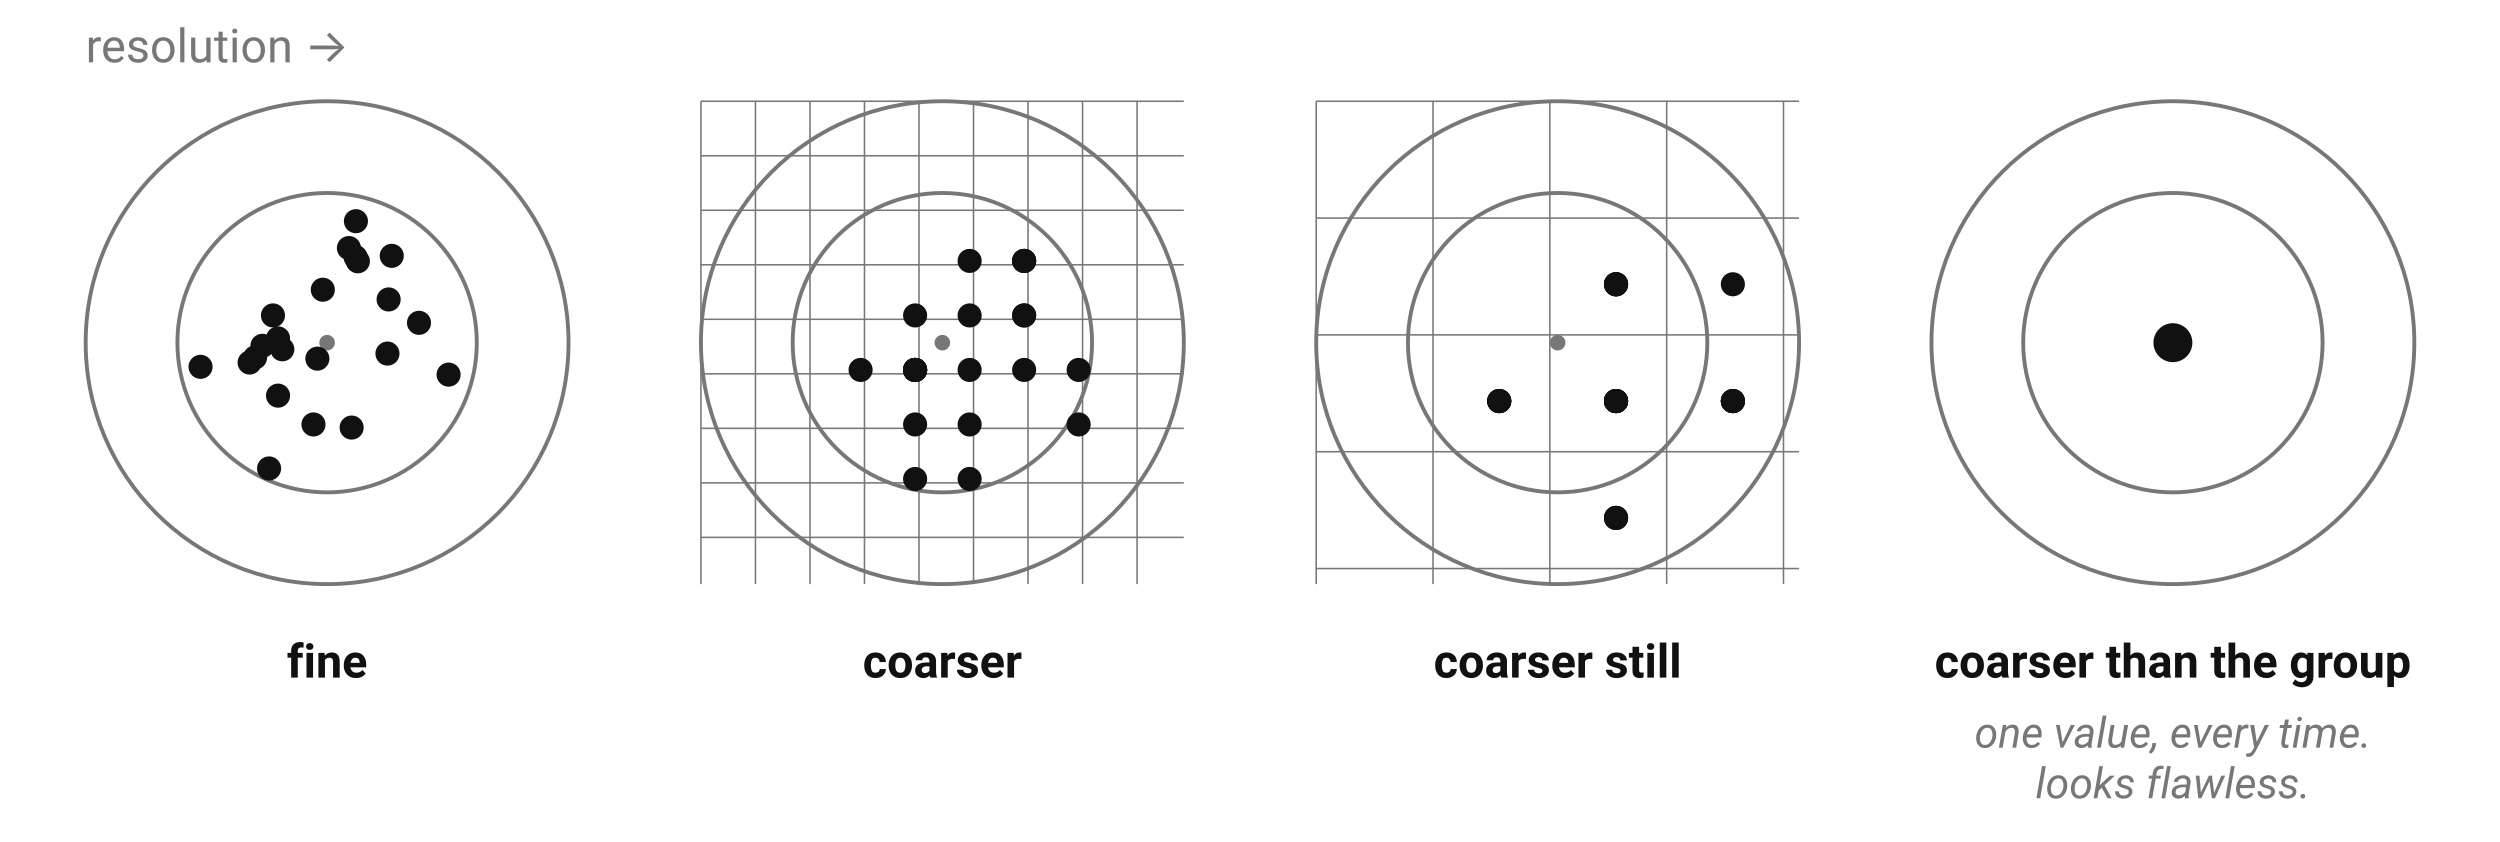
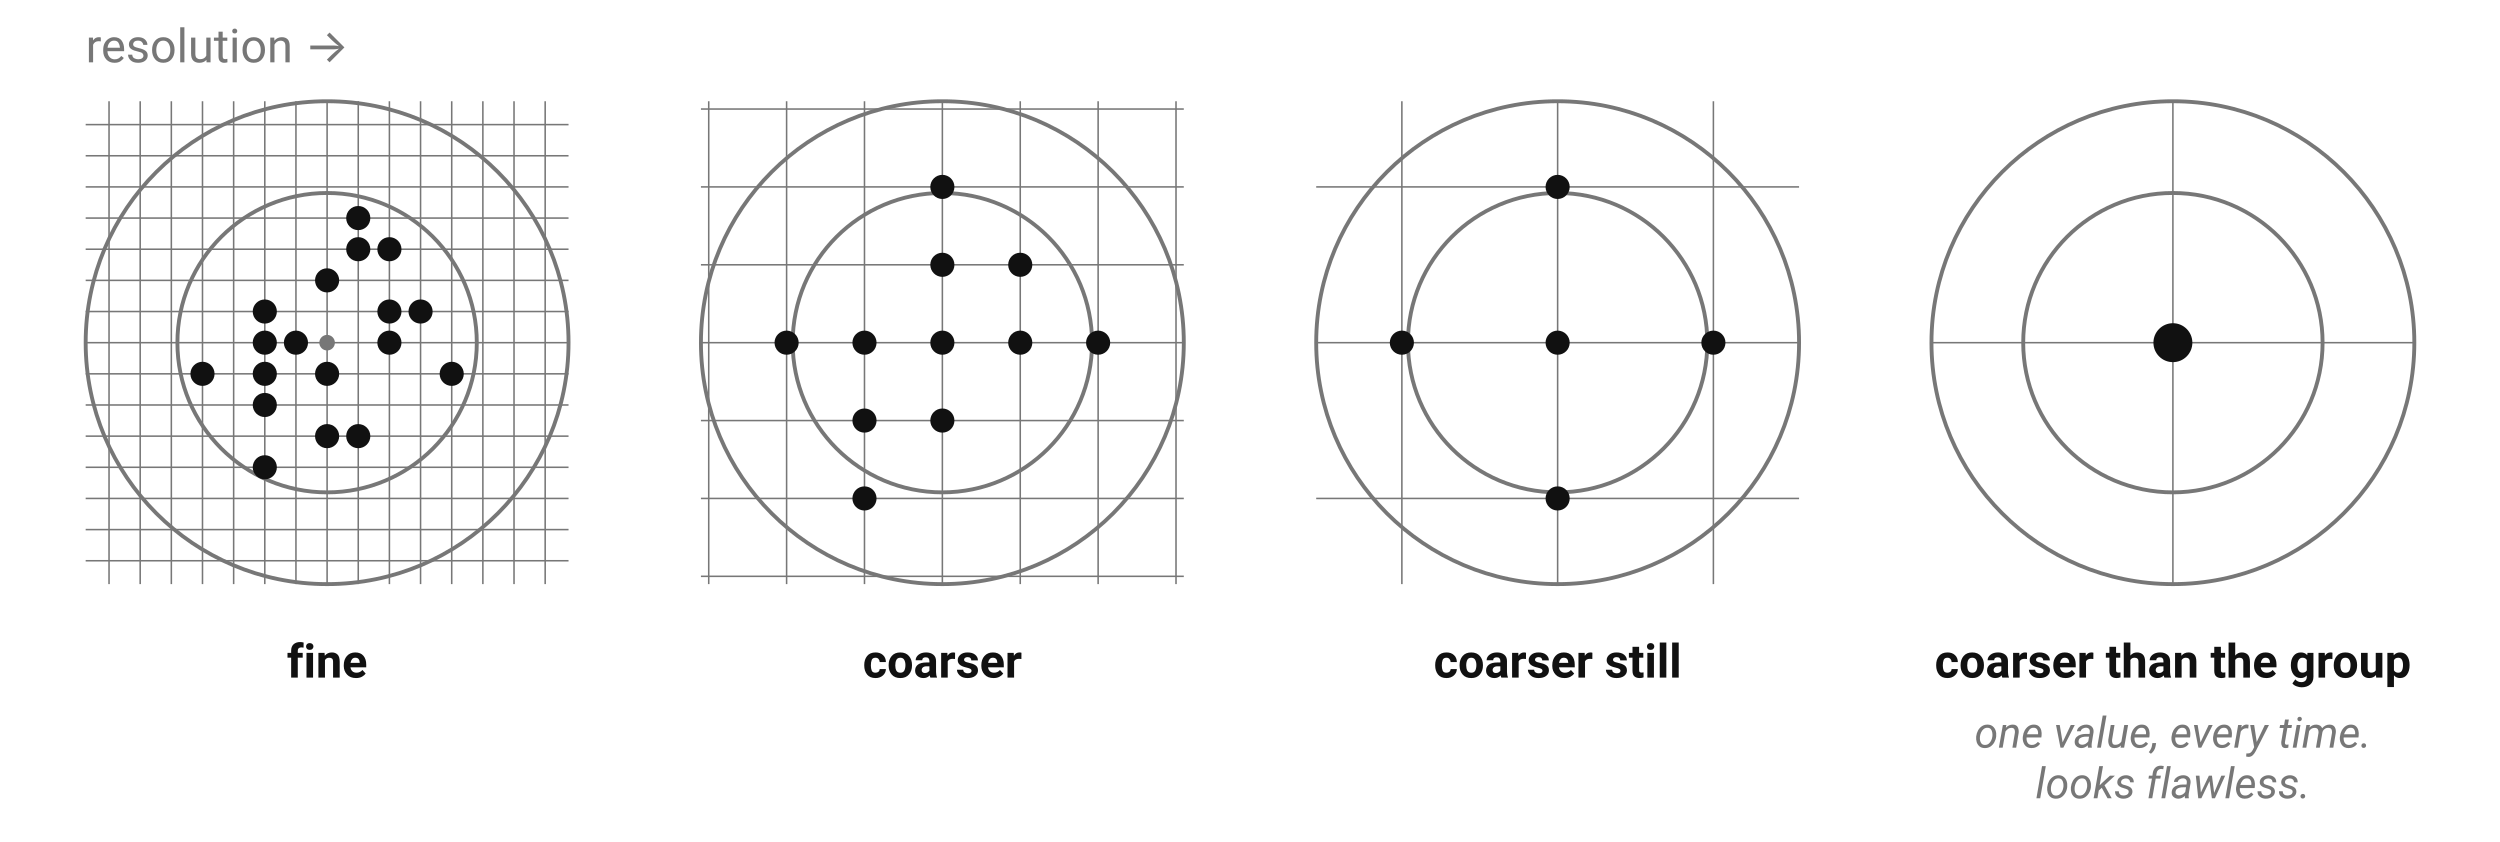
<svg xmlns="http://www.w3.org/2000/svg" width="642" height="216" viewBox="0 0 642 216" role="img">
  <circle cx="84" cy="88" r="62" fill="none" stroke="#777" stroke-width="1" />
  <circle cx="84" cy="88" r="38.44" fill="none" stroke="#777" stroke-width="1" />
  <circle cx="84" cy="88" r="2" fill="#777" />
-   <circle cx="67.4" cy="88.8" r="3.1" fill="#111" />
-   <circle cx="82.9" cy="74.4" r="3.1" fill="#111" />
-   <circle cx="91.4" cy="56.8" r="3.1" fill="#111" />
-   <circle cx="71.4" cy="101.6" r="3.1" fill="#111" />
-   <circle cx="51.5" cy="94.2" r="3.1" fill="#111" />
-   <circle cx="90.3" cy="109.8" r="3.1" fill="#111" />
-   <circle cx="80.5" cy="109.0" r="3.1" fill="#111" />
-   <circle cx="107.6" cy="82.9" r="3.1" fill="#111" />
-   <circle cx="81.5" cy="92.1" r="3.1" fill="#111" />
-   <circle cx="64.1" cy="93.1" r="3.1" fill="#111" />
-   <circle cx="70.1" cy="81.0" r="3.1" fill="#111" />
-   <circle cx="91.9" cy="67.1" r="3.1" fill="#111" />
-   <circle cx="99.5" cy="90.8" r="3.1" fill="#111" />
-   <circle cx="72.5" cy="89.7" r="3.1" fill="#111" />
-   <circle cx="91.3" cy="66.0" r="3.1" fill="#111" />
-   <circle cx="65.5" cy="91.8" r="3.1" fill="#111" />
-   <circle cx="99.8" cy="76.9" r="3.1" fill="#111" />
-   <circle cx="89.6" cy="63.7" r="3.1" fill="#111" />
-   <circle cx="71.4" cy="86.9" r="3.1" fill="#111" />
-   <circle cx="115.2" cy="96.2" r="3.1" fill="#111" />
-   <circle cx="100.6" cy="65.7" r="3.1" fill="#111" />
-   <circle cx="69.1" cy="120.3" r="3.1" fill="#111" />
+   <line x1="28" y1="26" x2="28" y2="150" stroke="#777" stroke-width="0.4" />
+   <line x1="22" y1="32" x2="146" y2="32" stroke="#777" stroke-width="0.4" />
+   <line x1="36" y1="26" x2="36" y2="150" stroke="#777" stroke-width="0.4" />
+   <line x1="22" y1="40" x2="146" y2="40" stroke="#777" stroke-width="0.4" />
+   <line x1="44" y1="26" x2="44" y2="150" stroke="#777" stroke-width="0.4" />
+   <line x1="22" y1="48" x2="146" y2="48" stroke="#777" stroke-width="0.4" />
+   <line x1="52" y1="26" x2="52" y2="150" stroke="#777" stroke-width="0.4" />
+   <line x1="22" y1="56" x2="146" y2="56" stroke="#777" stroke-width="0.4" />
+   <line x1="60" y1="26" x2="60" y2="150" stroke="#777" stroke-width="0.4" />
+   <line x1="22" y1="64" x2="146" y2="64" stroke="#777" stroke-width="0.4" />
+   <line x1="68" y1="26" x2="68" y2="150" stroke="#777" stroke-width="0.4" />
+   <line x1="22" y1="72" x2="146" y2="72" stroke="#777" stroke-width="0.4" />
+   <line x1="76" y1="26" x2="76" y2="150" stroke="#777" stroke-width="0.4" />
+   <line x1="22" y1="80" x2="146" y2="80" stroke="#777" stroke-width="0.4" />
+   <line x1="84" y1="26" x2="84" y2="150" stroke="#777" stroke-width="0.4" />
+   <line x1="22" y1="88" x2="146" y2="88" stroke="#777" stroke-width="0.4" />
+   <line x1="92" y1="26" x2="92" y2="150" stroke="#777" stroke-width="0.4" />
+   <line x1="22" y1="96" x2="146" y2="96" stroke="#777" stroke-width="0.4" />
+   <line x1="100" y1="26" x2="100" y2="150" stroke="#777" stroke-width="0.4" />
+   <line x1="22" y1="104" x2="146" y2="104" stroke="#777" stroke-width="0.4" />
+   <line x1="108" y1="26" x2="108" y2="150" stroke="#777" stroke-width="0.4" />
+   <line x1="22" y1="112" x2="146" y2="112" stroke="#777" stroke-width="0.4" />
+   <line x1="116" y1="26" x2="116" y2="150" stroke="#777" stroke-width="0.4" />
+   <line x1="22" y1="120" x2="146" y2="120" stroke="#777" stroke-width="0.4" />
+   <line x1="124" y1="26" x2="124" y2="150" stroke="#777" stroke-width="0.4" />
+   <line x1="22" y1="128" x2="146" y2="128" stroke="#777" stroke-width="0.4" />
+   <line x1="132" y1="26" x2="132" y2="150" stroke="#777" stroke-width="0.4" />
+   <line x1="22" y1="136" x2="146" y2="136" stroke="#777" stroke-width="0.4" />
+   <line x1="140" y1="26" x2="140" y2="150" stroke="#777" stroke-width="0.4" />
+   <line x1="22" y1="144" x2="146" y2="144" stroke="#777" stroke-width="0.4" />
+   <circle cx="68.0" cy="88.0" r="3.1" fill="#111" />
+   <circle cx="84.0" cy="72.0" r="3.1" fill="#111" />
+   <circle cx="92.0" cy="56.0" r="3.1" fill="#111" />
+   <circle cx="68.0" cy="104.0" r="3.1" fill="#111" />
+   <circle cx="52.0" cy="96.0" r="3.1" fill="#111" />
+   <circle cx="92.0" cy="112.0" r="3.1" fill="#111" />
+   <circle cx="84.0" cy="112.0" r="3.1" fill="#111" />
+   <circle cx="108.0" cy="80.0" r="3.1" fill="#111" />
+   <circle cx="84.0" cy="96.0" r="3.1" fill="#111" />
+   <circle cx="68.0" cy="96.0" r="3.1" fill="#111" />
+   <circle cx="68.0" cy="80.0" r="3.1" fill="#111" />
+   <circle cx="92.0" cy="64.0" r="3.1" fill="#111" />
+   <circle cx="100.0" cy="88.0" r="3.1" fill="#111" />
+   <circle cx="76.0" cy="88.0" r="3.1" fill="#111" />
+   <circle cx="100.0" cy="80.0" r="3.1" fill="#111" />
+   <circle cx="116.0" cy="96.0" r="3.1" fill="#111" />
+   <circle cx="100.0" cy="64.0" r="3.1" fill="#111" />
+   <circle cx="68.0" cy="120.0" r="3.1" fill="#111" />
  <text x="84" y="174" text-anchor="middle" font-family="system-ui, -apple-system, Segoe UI, Roboto, sans-serif" font-size="12" font-weight="600" fill="#111">fine</text>
  <circle cx="242" cy="88" r="62" fill="none" stroke="#777" stroke-width="1" />
  <circle cx="242" cy="88" r="38.44" fill="none" stroke="#777" stroke-width="1" />
  <circle cx="242" cy="88" r="2" fill="#777" />
-   <line x1="180" y1="26" x2="180" y2="150" stroke="#777" stroke-width="0.4" />
-   <line x1="180" y1="26" x2="304" y2="26" stroke="#777" stroke-width="0.4" />
-   <line x1="194" y1="26" x2="194" y2="150" stroke="#777" stroke-width="0.4" />
-   <line x1="180" y1="40" x2="304" y2="40" stroke="#777" stroke-width="0.4" />
-   <line x1="208" y1="26" x2="208" y2="150" stroke="#777" stroke-width="0.4" />
-   <line x1="180" y1="54" x2="304" y2="54" stroke="#777" stroke-width="0.4" />
+   <line x1="182" y1="26" x2="182" y2="150" stroke="#777" stroke-width="0.4" />
+   <line x1="180" y1="28" x2="304" y2="28" stroke="#777" stroke-width="0.4" />
+   <line x1="202" y1="26" x2="202" y2="150" stroke="#777" stroke-width="0.4" />
+   <line x1="180" y1="48" x2="304" y2="48" stroke="#777" stroke-width="0.4" />
  <line x1="222" y1="26" x2="222" y2="150" stroke="#777" stroke-width="0.4" />
  <line x1="180" y1="68" x2="304" y2="68" stroke="#777" stroke-width="0.4" />
-   <line x1="236" y1="26" x2="236" y2="150" stroke="#777" stroke-width="0.4" />
-   <line x1="180" y1="82" x2="304" y2="82" stroke="#777" stroke-width="0.4" />
-   <line x1="250" y1="26" x2="250" y2="150" stroke="#777" stroke-width="0.4" />
-   <line x1="180" y1="96" x2="304" y2="96" stroke="#777" stroke-width="0.4" />
-   <line x1="264" y1="26" x2="264" y2="150" stroke="#777" stroke-width="0.4" />
-   <line x1="180" y1="110" x2="304" y2="110" stroke="#777" stroke-width="0.4" />
-   <line x1="278" y1="26" x2="278" y2="150" stroke="#777" stroke-width="0.4" />
-   <line x1="180" y1="124" x2="304" y2="124" stroke="#777" stroke-width="0.4" />
-   <line x1="292" y1="26" x2="292" y2="150" stroke="#777" stroke-width="0.4" />
-   <line x1="180" y1="138" x2="304" y2="138" stroke="#777" stroke-width="0.4" />
-   <circle cx="235.0" cy="95.0" r="3.1" fill="#111" />
-   <circle cx="249.0" cy="81.0" r="3.1" fill="#111" />
-   <circle cx="263.0" cy="67.0" r="3.1" fill="#111" />
-   <circle cx="235.0" cy="109.0" r="3.1" fill="#111" />
-   <circle cx="221.0" cy="95.0" r="3.1" fill="#111" />
-   <circle cx="249.0" cy="123.0" r="3.1" fill="#111" />
-   <circle cx="249.0" cy="109.0" r="3.1" fill="#111" />
-   <circle cx="277.0" cy="95.0" r="3.1" fill="#111" />
-   <circle cx="249.0" cy="95.0" r="3.1" fill="#111" />
-   <circle cx="235.0" cy="95.0" r="3.1" fill="#111" />
-   <circle cx="235.0" cy="81.0" r="3.1" fill="#111" />
-   <circle cx="263.0" cy="81.0" r="3.1" fill="#111" />
-   <circle cx="263.0" cy="95.0" r="3.1" fill="#111" />
-   <circle cx="235.0" cy="95.0" r="3.1" fill="#111" />
-   <circle cx="263.0" cy="67.0" r="3.1" fill="#111" />
-   <circle cx="235.0" cy="95.0" r="3.1" fill="#111" />
-   <circle cx="263.0" cy="81.0" r="3.1" fill="#111" />
-   <circle cx="249.0" cy="67.0" r="3.1" fill="#111" />
-   <circle cx="235.0" cy="95.0" r="3.1" fill="#111" />
-   <circle cx="277.0" cy="109.0" r="3.1" fill="#111" />
-   <circle cx="263.0" cy="67.0" r="3.1" fill="#111" />
-   <circle cx="235.0" cy="123.0" r="3.1" fill="#111" />
+   <line x1="242" y1="26" x2="242" y2="150" stroke="#777" stroke-width="0.4" />
+   <line x1="180" y1="88" x2="304" y2="88" stroke="#777" stroke-width="0.4" />
+   <line x1="262" y1="26" x2="262" y2="150" stroke="#777" stroke-width="0.4" />
+   <line x1="180" y1="108" x2="304" y2="108" stroke="#777" stroke-width="0.4" />
+   <line x1="282" y1="26" x2="282" y2="150" stroke="#777" stroke-width="0.4" />
+   <line x1="180" y1="128" x2="304" y2="128" stroke="#777" stroke-width="0.4" />
+   <line x1="302" y1="26" x2="302" y2="150" stroke="#777" stroke-width="0.4" />
+   <line x1="180" y1="148" x2="304" y2="148" stroke="#777" stroke-width="0.4" />
+   <circle cx="222.0" cy="88.0" r="3.1" fill="#111" />
+   <circle cx="242.0" cy="68.0" r="3.1" fill="#111" />
+   <circle cx="242.0" cy="48.0" r="3.1" fill="#111" />
+   <circle cx="222.0" cy="108.0" r="3.1" fill="#111" />
+   <circle cx="202.0" cy="88.0" r="3.1" fill="#111" />
+   <circle cx="242.0" cy="108.0" r="3.1" fill="#111" />
+   <circle cx="262.0" cy="88.0" r="3.1" fill="#111" />
+   <circle cx="242.0" cy="88.0" r="3.1" fill="#111" />
+   <circle cx="262.0" cy="68.0" r="3.1" fill="#111" />
+   <circle cx="282.0" cy="88.0" r="3.1" fill="#111" />
+   <circle cx="222.0" cy="128.0" r="3.1" fill="#111" />
  <text x="242" y="174" text-anchor="middle" font-family="system-ui, -apple-system, Segoe UI, Roboto, sans-serif" font-size="12" font-weight="600" fill="#111">coarser</text>
  <circle cx="400" cy="88" r="62" fill="none" stroke="#777" stroke-width="1" />
  <circle cx="400" cy="88" r="38.44" fill="none" stroke="#777" stroke-width="1" />
  <circle cx="400" cy="88" r="2" fill="#777" />
-   <line x1="338" y1="26" x2="338" y2="150" stroke="#777" stroke-width="0.4" />
-   <line x1="338" y1="26" x2="462" y2="26" stroke="#777" stroke-width="0.4" />
-   <line x1="368" y1="26" x2="368" y2="150" stroke="#777" stroke-width="0.4" />
-   <line x1="338" y1="56" x2="462" y2="56" stroke="#777" stroke-width="0.4" />
-   <line x1="398" y1="26" x2="398" y2="150" stroke="#777" stroke-width="0.4" />
-   <line x1="338" y1="86" x2="462" y2="86" stroke="#777" stroke-width="0.4" />
-   <line x1="428" y1="26" x2="428" y2="150" stroke="#777" stroke-width="0.4" />
-   <line x1="338" y1="116" x2="462" y2="116" stroke="#777" stroke-width="0.4" />
-   <line x1="458" y1="26" x2="458" y2="150" stroke="#777" stroke-width="0.4" />
-   <line x1="338" y1="146" x2="462" y2="146" stroke="#777" stroke-width="0.4" />
-   <circle cx="385.0" cy="103.0" r="3.1" fill="#111" />
-   <circle cx="415.0" cy="103.0" r="3.1" fill="#111" />
-   <circle cx="415.0" cy="73.0" r="3.1" fill="#111" />
-   <circle cx="415.0" cy="103.0" r="3.1" fill="#111" />
-   <circle cx="385.0" cy="103.0" r="3.1" fill="#111" />
-   <circle cx="415.0" cy="133.0" r="3.1" fill="#111" />
-   <circle cx="415.0" cy="133.0" r="3.1" fill="#111" />
-   <circle cx="445.0" cy="103.0" r="3.1" fill="#111" />
-   <circle cx="415.0" cy="103.0" r="3.1" fill="#111" />
-   <circle cx="385.0" cy="103.0" r="3.1" fill="#111" />
-   <circle cx="415.0" cy="103.0" r="3.1" fill="#111" />
-   <circle cx="415.0" cy="73.0" r="3.1" fill="#111" />
-   <circle cx="445.0" cy="103.0" r="3.1" fill="#111" />
-   <circle cx="415.0" cy="103.0" r="3.1" fill="#111" />
-   <circle cx="415.0" cy="73.0" r="3.1" fill="#111" />
-   <circle cx="385.0" cy="103.0" r="3.1" fill="#111" />
-   <circle cx="445.0" cy="103.0" r="3.1" fill="#111" />
-   <circle cx="415.0" cy="73.0" r="3.1" fill="#111" />
-   <circle cx="415.0" cy="103.0" r="3.1" fill="#111" />
-   <circle cx="445.0" cy="103.0" r="3.1" fill="#111" />
-   <circle cx="445.0" cy="73.0" r="3.1" fill="#111" />
-   <circle cx="415.0" cy="133.0" r="3.1" fill="#111" />
+   <line x1="360" y1="26" x2="360" y2="150" stroke="#777" stroke-width="0.4" />
+   <line x1="338" y1="48" x2="462" y2="48" stroke="#777" stroke-width="0.4" />
+   <line x1="400" y1="26" x2="400" y2="150" stroke="#777" stroke-width="0.4" />
+   <line x1="338" y1="88" x2="462" y2="88" stroke="#777" stroke-width="0.4" />
+   <line x1="440" y1="26" x2="440" y2="150" stroke="#777" stroke-width="0.4" />
+   <line x1="338" y1="128" x2="462" y2="128" stroke="#777" stroke-width="0.4" />
+   <circle cx="400.0" cy="88.0" r="3.1" fill="#111" />
+   <circle cx="400.0" cy="48.0" r="3.1" fill="#111" />
+   <circle cx="360.0" cy="88.0" r="3.1" fill="#111" />
+   <circle cx="400.0" cy="128.0" r="3.1" fill="#111" />
+   <circle cx="440.0" cy="88.0" r="3.1" fill="#111" />
  <text x="400" y="174" text-anchor="middle" font-family="system-ui, -apple-system, Segoe UI, Roboto, sans-serif" font-size="12" font-weight="600" fill="#111">coarser still</text>
  <circle cx="558" cy="88" r="62" fill="none" stroke="#777" stroke-width="1" />
  <circle cx="558" cy="88" r="38.44" fill="none" stroke="#777" stroke-width="1" />
  <circle cx="558" cy="88" r="2" fill="#777" />
+   <line x1="558" y1="26" x2="558" y2="150" stroke="#777" stroke-width="0.4" />
+   <line x1="496" y1="88" x2="620" y2="88" stroke="#777" stroke-width="0.4" />
  <circle cx="558.0" cy="88.0" r="5" fill="#111" />
  <text x="558" y="174" text-anchor="middle" font-family="system-ui, -apple-system, Segoe UI, Roboto, sans-serif" font-size="12" font-weight="600" fill="#111">coarser than the group</text>
  <text x="558" y="192" text-anchor="middle" font-family="system-ui, -apple-system, Segoe UI, Roboto, sans-serif" font-size="11" font-weight="400" fill="#777" font-style="italic">one value, every time.</text>
  <text x="558" y="205" text-anchor="middle" font-family="system-ui, -apple-system, Segoe UI, Roboto, sans-serif" font-size="11" font-weight="400" fill="#777" font-style="italic">looks flawless.</text>
  <text x="22" y="16" text-anchor="start" font-family="system-ui, -apple-system, Segoe UI, Roboto, sans-serif" font-size="12" font-weight="400" fill="#777">resolution →</text>
</svg>
